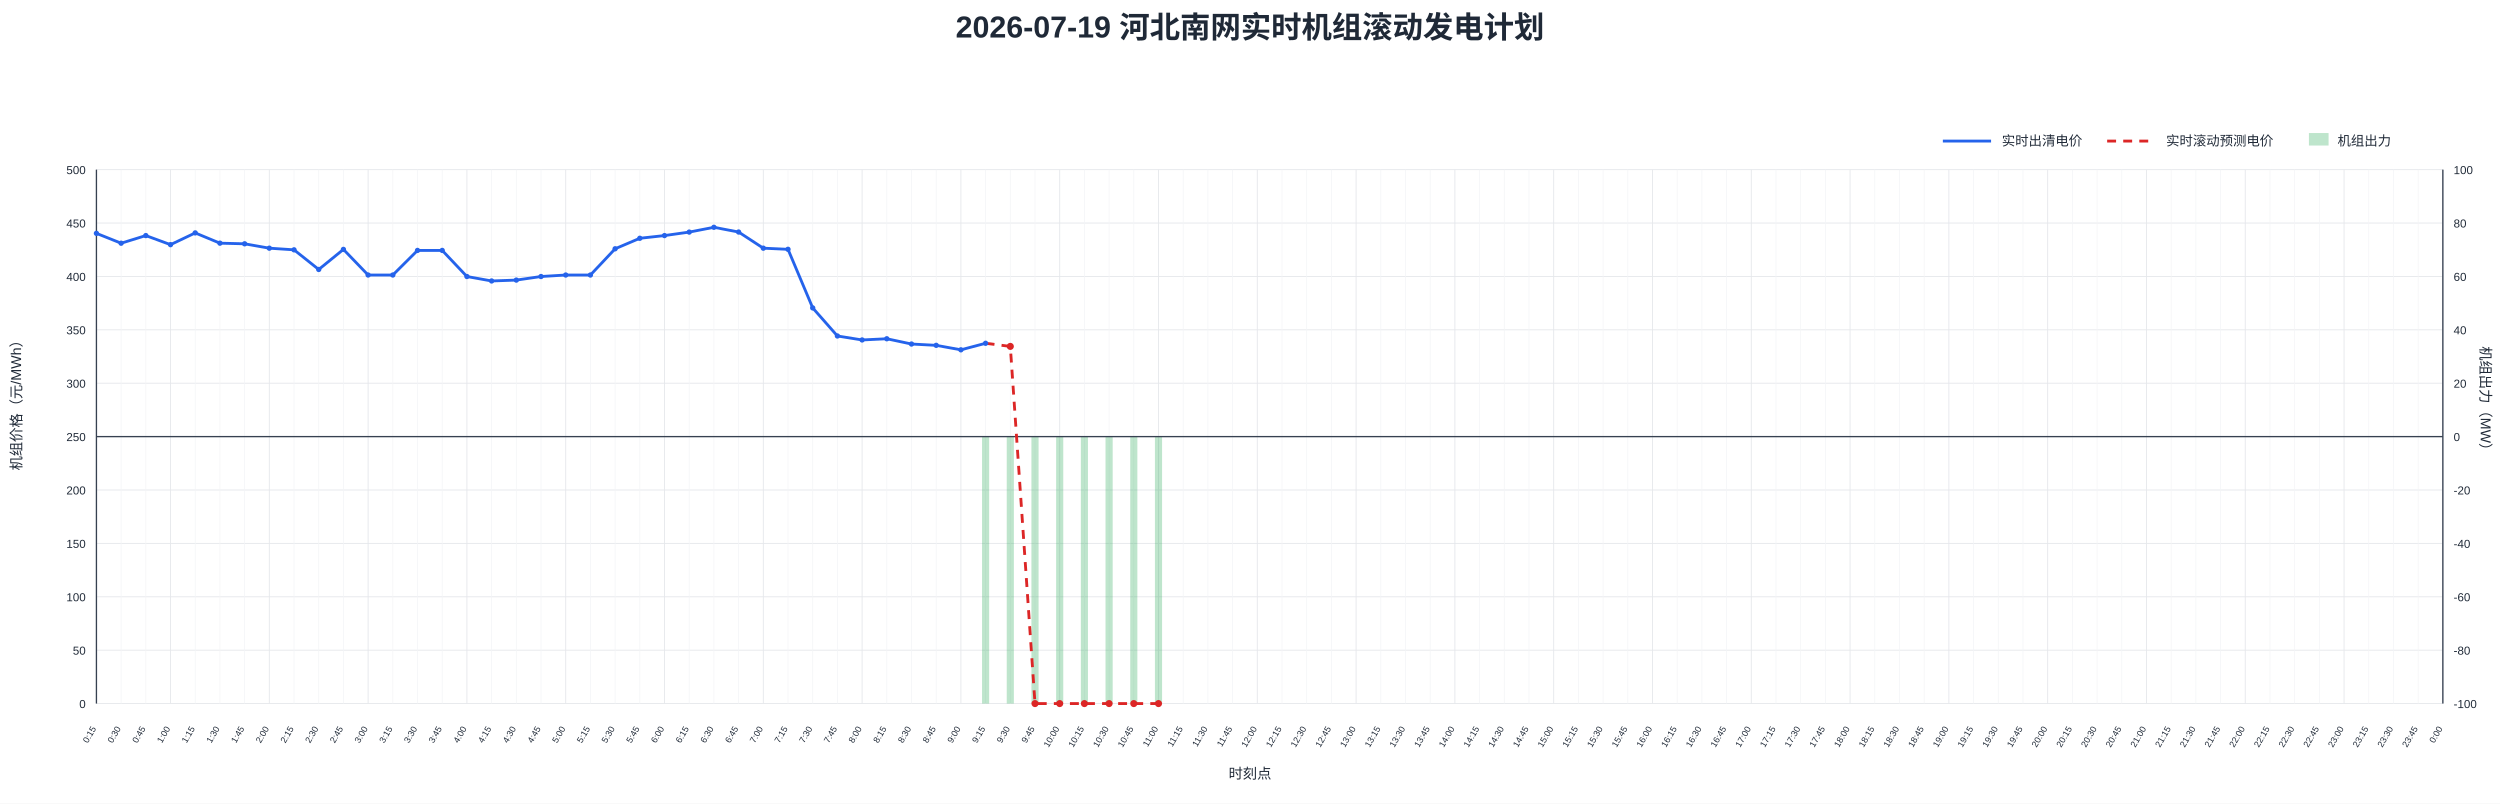
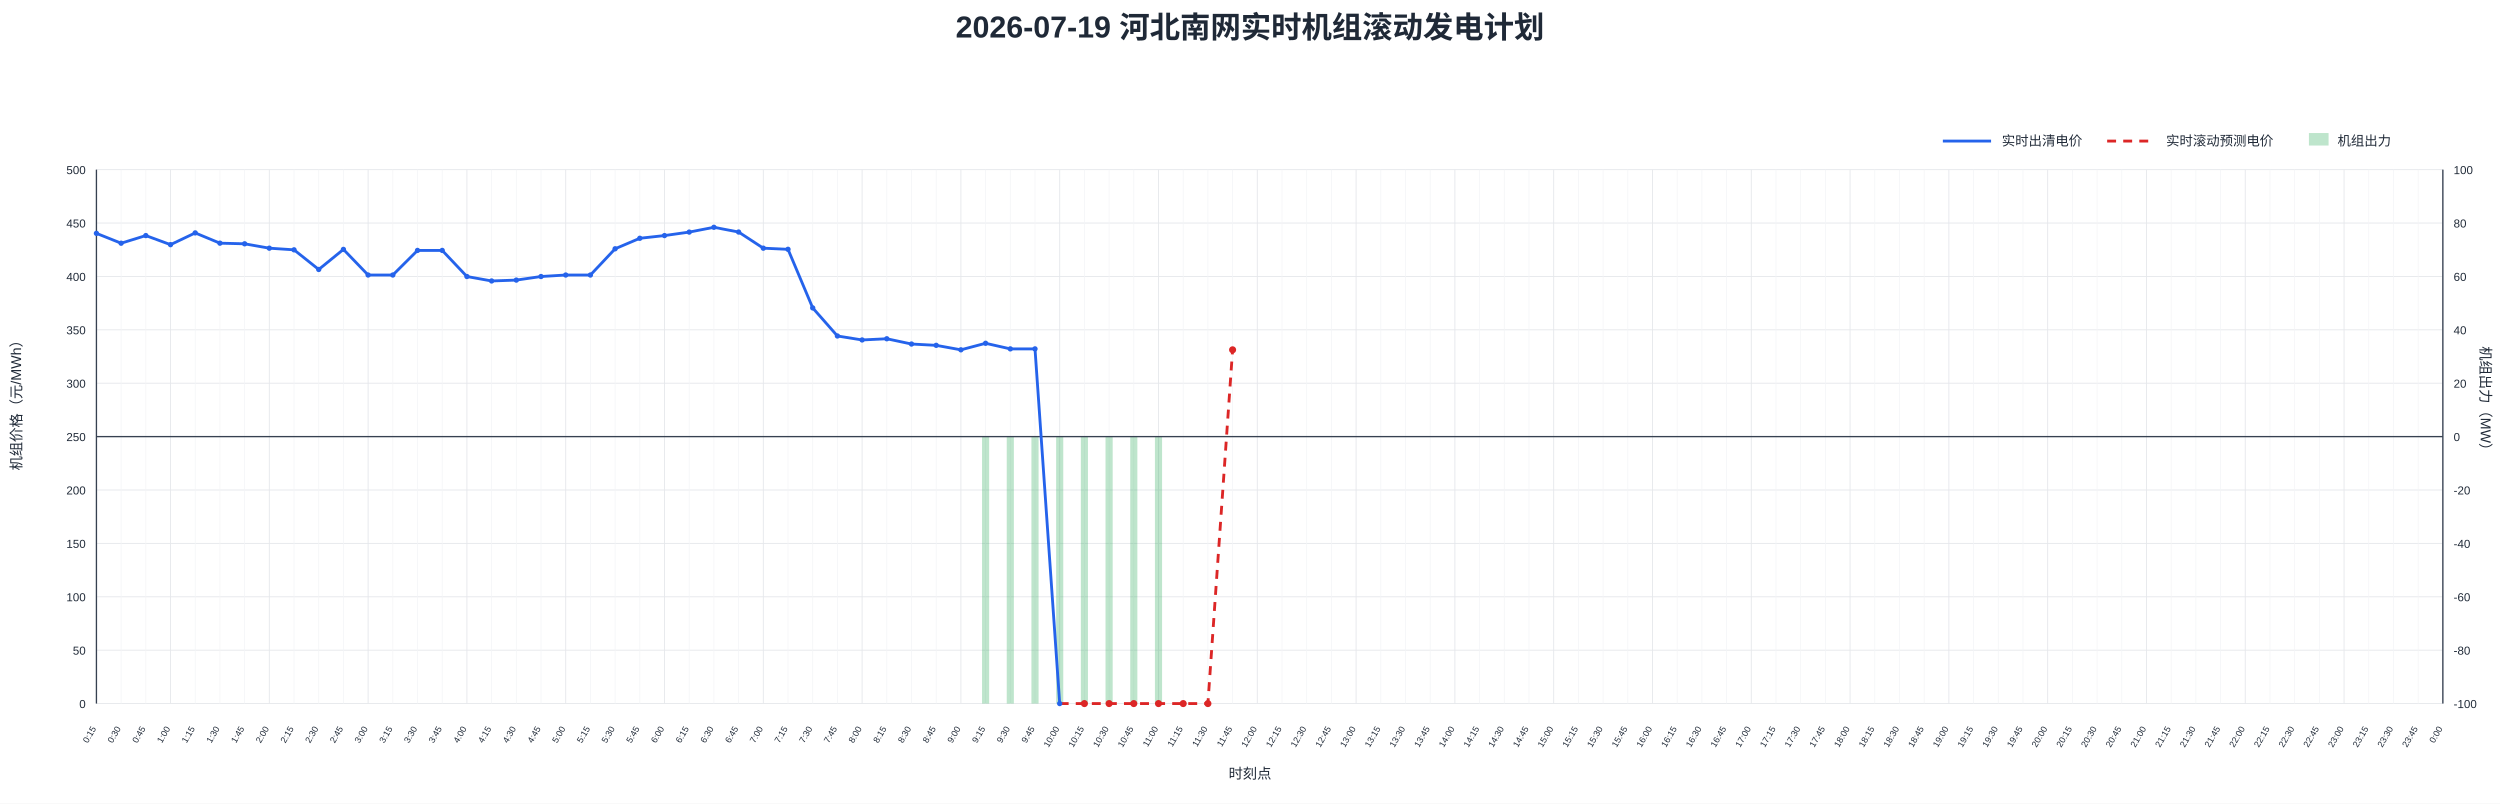
<svg xmlns="http://www.w3.org/2000/svg" width="2800" height="900" viewBox="0 0 2800 900" data-plot-left="108" data-plot-right="2736" data-plot-top="190" data-plot-bottom="788">
  <style>
text{font-family:'Microsoft YaHei','SimHei',Arial,sans-serif;fill:#1f2937}
.axis{stroke:#374151;stroke-width:1.5}
.grid{stroke:#e5e7eb;stroke-width:1}
.minor{stroke:#f3f4f6;stroke-width:0.8}
.actual{fill:none;stroke:#2563eb;stroke-width:3.2}
.forecast{fill:none;stroke:#dc2626;stroke-width:3.2;stroke-dasharray:10 8}
.bar{fill:#16a34a;fill-opacity:0.28}
.hover-zone{fill:#ffffff;fill-opacity:0;cursor:crosshair}
.hover-line{stroke:#111827;stroke-width:1.4;stroke-dasharray:6 5;opacity:0}
.tooltip{opacity:0;pointer-events:none}
.tooltip-bg{fill:#111827;fill-opacity:.72;stroke:#ffffff;stroke-width:1.2}
.tooltip text{fill:#ffffff;font-size:15px}
</style>
  <rect width="100%" height="100%" fill="#ffffff" />
  <text x="1400.0" y="42" text-anchor="middle" font-size="34" font-weight="700">2026-07-19 河北南网实时机组滚动发电计划</text>
  <text x="2748" y="793.00" text-anchor="start" font-size="13" fill="#166534">-100</text>
  <text x="2748" y="733.20" text-anchor="start" font-size="13" fill="#166534">-80</text>
  <text x="2748" y="673.40" text-anchor="start" font-size="13" fill="#166534">-60</text>
  <text x="2748" y="613.60" text-anchor="start" font-size="13" fill="#166534">-40</text>
  <text x="2748" y="553.80" text-anchor="start" font-size="13" fill="#166534">-20</text>
  <text x="2748" y="494.00" text-anchor="start" font-size="13" fill="#166534">0</text>
  <text x="2748" y="434.20" text-anchor="start" font-size="13" fill="#166534">20</text>
  <text x="2748" y="374.40" text-anchor="start" font-size="13" fill="#166534">40</text>
  <text x="2748" y="314.60" text-anchor="start" font-size="13" fill="#166534">60</text>
  <text x="2748" y="254.80" text-anchor="start" font-size="13" fill="#166534">80</text>
  <text x="2748" y="195.00" text-anchor="start" font-size="13" fill="#166534">100</text>
  <line class="grid" x1="108" y1="788.00" x2="2736" y2="788.00" />
  <text x="96" y="793.00" text-anchor="end" font-size="13">0</text>
  <line class="grid" x1="108" y1="728.20" x2="2736" y2="728.20" />
  <text x="96" y="733.20" text-anchor="end" font-size="13">50</text>
  <line class="grid" x1="108" y1="668.40" x2="2736" y2="668.40" />
  <text x="96" y="673.40" text-anchor="end" font-size="13">100</text>
  <line class="grid" x1="108" y1="608.60" x2="2736" y2="608.60" />
  <text x="96" y="613.60" text-anchor="end" font-size="13">150</text>
  <line class="grid" x1="108" y1="548.80" x2="2736" y2="548.80" />
  <text x="96" y="553.80" text-anchor="end" font-size="13">200</text>
  <line class="grid" x1="108" y1="489.00" x2="2736" y2="489.00" />
  <text x="96" y="494.00" text-anchor="end" font-size="13">250</text>
  <line class="grid" x1="108" y1="429.20" x2="2736" y2="429.20" />
  <text x="96" y="434.20" text-anchor="end" font-size="13">300</text>
  <line class="grid" x1="108" y1="369.40" x2="2736" y2="369.40" />
  <text x="96" y="374.40" text-anchor="end" font-size="13">350</text>
  <line class="grid" x1="108" y1="309.60" x2="2736" y2="309.60" />
  <text x="96" y="314.60" text-anchor="end" font-size="13">400</text>
  <line class="grid" x1="108" y1="249.80" x2="2736" y2="249.80" />
  <text x="96" y="254.80" text-anchor="end" font-size="13">450</text>
  <line class="grid" x1="108" y1="190.00" x2="2736" y2="190.00" />
  <text x="96" y="195.00" text-anchor="end" font-size="13">500</text>
  <line class="grid minor" x1="108.00" y1="190" x2="108.00" y2="788" />
  <text x="108.00" y="816" text-anchor="end" font-size="10" transform="rotate(-60 108.00 816)">0:15</text>
  <line class="grid minor" x1="135.66" y1="190" x2="135.66" y2="788" />
  <text x="135.66" y="816" text-anchor="end" font-size="10" transform="rotate(-60 135.66 816)">0:30</text>
  <line class="grid minor" x1="163.33" y1="190" x2="163.33" y2="788" />
  <text x="163.33" y="816" text-anchor="end" font-size="10" transform="rotate(-60 163.33 816)">0:45</text>
  <line class="grid" x1="190.99" y1="190" x2="190.99" y2="788" />
  <text x="190.99" y="816" text-anchor="end" font-size="10" transform="rotate(-60 190.99 816)">1:00</text>
  <line class="grid minor" x1="218.65" y1="190" x2="218.65" y2="788" />
  <text x="218.65" y="816" text-anchor="end" font-size="10" transform="rotate(-60 218.65 816)">1:15</text>
  <line class="grid minor" x1="246.32" y1="190" x2="246.32" y2="788" />
  <text x="246.32" y="816" text-anchor="end" font-size="10" transform="rotate(-60 246.32 816)">1:30</text>
  <line class="grid minor" x1="273.98" y1="190" x2="273.98" y2="788" />
  <text x="273.98" y="816" text-anchor="end" font-size="10" transform="rotate(-60 273.98 816)">1:45</text>
  <line class="grid" x1="301.64" y1="190" x2="301.64" y2="788" />
  <text x="301.64" y="816" text-anchor="end" font-size="10" transform="rotate(-60 301.64 816)">2:00</text>
  <line class="grid minor" x1="329.31" y1="190" x2="329.31" y2="788" />
  <text x="329.31" y="816" text-anchor="end" font-size="10" transform="rotate(-60 329.31 816)">2:15</text>
  <line class="grid minor" x1="356.97" y1="190" x2="356.97" y2="788" />
  <text x="356.97" y="816" text-anchor="end" font-size="10" transform="rotate(-60 356.97 816)">2:30</text>
  <line class="grid minor" x1="384.63" y1="190" x2="384.63" y2="788" />
  <text x="384.63" y="816" text-anchor="end" font-size="10" transform="rotate(-60 384.63 816)">2:45</text>
  <line class="grid" x1="412.29" y1="190" x2="412.29" y2="788" />
  <text x="412.29" y="816" text-anchor="end" font-size="10" transform="rotate(-60 412.29 816)">3:00</text>
  <line class="grid minor" x1="439.96" y1="190" x2="439.96" y2="788" />
  <text x="439.96" y="816" text-anchor="end" font-size="10" transform="rotate(-60 439.96 816)">3:15</text>
  <line class="grid minor" x1="467.62" y1="190" x2="467.62" y2="788" />
  <text x="467.62" y="816" text-anchor="end" font-size="10" transform="rotate(-60 467.62 816)">3:30</text>
  <line class="grid minor" x1="495.28" y1="190" x2="495.28" y2="788" />
  <text x="495.28" y="816" text-anchor="end" font-size="10" transform="rotate(-60 495.28 816)">3:45</text>
  <line class="grid" x1="522.95" y1="190" x2="522.95" y2="788" />
  <text x="522.95" y="816" text-anchor="end" font-size="10" transform="rotate(-60 522.95 816)">4:00</text>
  <line class="grid minor" x1="550.61" y1="190" x2="550.61" y2="788" />
  <text x="550.61" y="816" text-anchor="end" font-size="10" transform="rotate(-60 550.61 816)">4:15</text>
  <line class="grid minor" x1="578.27" y1="190" x2="578.27" y2="788" />
  <text x="578.27" y="816" text-anchor="end" font-size="10" transform="rotate(-60 578.27 816)">4:30</text>
  <line class="grid minor" x1="605.94" y1="190" x2="605.94" y2="788" />
  <text x="605.94" y="816" text-anchor="end" font-size="10" transform="rotate(-60 605.94 816)">4:45</text>
  <line class="grid" x1="633.60" y1="190" x2="633.60" y2="788" />
  <text x="633.60" y="816" text-anchor="end" font-size="10" transform="rotate(-60 633.60 816)">5:00</text>
  <line class="grid minor" x1="661.26" y1="190" x2="661.26" y2="788" />
  <text x="661.26" y="816" text-anchor="end" font-size="10" transform="rotate(-60 661.26 816)">5:15</text>
  <line class="grid minor" x1="688.93" y1="190" x2="688.93" y2="788" />
  <text x="688.93" y="816" text-anchor="end" font-size="10" transform="rotate(-60 688.93 816)">5:30</text>
  <line class="grid minor" x1="716.59" y1="190" x2="716.59" y2="788" />
  <text x="716.59" y="816" text-anchor="end" font-size="10" transform="rotate(-60 716.59 816)">5:45</text>
  <line class="grid" x1="744.25" y1="190" x2="744.25" y2="788" />
  <text x="744.25" y="816" text-anchor="end" font-size="10" transform="rotate(-60 744.25 816)">6:00</text>
  <line class="grid minor" x1="771.92" y1="190" x2="771.92" y2="788" />
  <text x="771.92" y="816" text-anchor="end" font-size="10" transform="rotate(-60 771.92 816)">6:15</text>
  <line class="grid minor" x1="799.58" y1="190" x2="799.58" y2="788" />
  <text x="799.58" y="816" text-anchor="end" font-size="10" transform="rotate(-60 799.58 816)">6:30</text>
  <line class="grid minor" x1="827.24" y1="190" x2="827.24" y2="788" />
  <text x="827.24" y="816" text-anchor="end" font-size="10" transform="rotate(-60 827.24 816)">6:45</text>
  <line class="grid" x1="854.91" y1="190" x2="854.91" y2="788" />
  <text x="854.91" y="816" text-anchor="end" font-size="10" transform="rotate(-60 854.91 816)">7:00</text>
  <line class="grid minor" x1="882.57" y1="190" x2="882.57" y2="788" />
  <text x="882.57" y="816" text-anchor="end" font-size="10" transform="rotate(-60 882.57 816)">7:15</text>
  <line class="grid minor" x1="910.23" y1="190" x2="910.23" y2="788" />
  <text x="910.23" y="816" text-anchor="end" font-size="10" transform="rotate(-60 910.23 816)">7:30</text>
  <line class="grid minor" x1="937.89" y1="190" x2="937.89" y2="788" />
  <text x="937.89" y="816" text-anchor="end" font-size="10" transform="rotate(-60 937.89 816)">7:45</text>
  <line class="grid" x1="965.56" y1="190" x2="965.56" y2="788" />
  <text x="965.56" y="816" text-anchor="end" font-size="10" transform="rotate(-60 965.56 816)">8:00</text>
  <line class="grid minor" x1="993.22" y1="190" x2="993.22" y2="788" />
  <text x="993.22" y="816" text-anchor="end" font-size="10" transform="rotate(-60 993.22 816)">8:15</text>
  <line class="grid minor" x1="1020.88" y1="190" x2="1020.88" y2="788" />
  <text x="1020.88" y="816" text-anchor="end" font-size="10" transform="rotate(-60 1020.88 816)">8:30</text>
  <line class="grid minor" x1="1048.55" y1="190" x2="1048.55" y2="788" />
  <text x="1048.55" y="816" text-anchor="end" font-size="10" transform="rotate(-60 1048.55 816)">8:45</text>
  <line class="grid" x1="1076.21" y1="190" x2="1076.21" y2="788" />
  <text x="1076.21" y="816" text-anchor="end" font-size="10" transform="rotate(-60 1076.21 816)">9:00</text>
  <line class="grid minor" x1="1103.87" y1="190" x2="1103.87" y2="788" />
  <text x="1103.87" y="816" text-anchor="end" font-size="10" transform="rotate(-60 1103.87 816)">9:15</text>
  <line class="grid minor" x1="1131.54" y1="190" x2="1131.54" y2="788" />
  <text x="1131.54" y="816" text-anchor="end" font-size="10" transform="rotate(-60 1131.54 816)">9:30</text>
  <line class="grid minor" x1="1159.20" y1="190" x2="1159.20" y2="788" />
  <text x="1159.20" y="816" text-anchor="end" font-size="10" transform="rotate(-60 1159.20 816)">9:45</text>
  <line class="grid" x1="1186.86" y1="190" x2="1186.86" y2="788" />
  <text x="1186.86" y="816" text-anchor="end" font-size="10" transform="rotate(-60 1186.86 816)">10:00</text>
  <line class="grid minor" x1="1214.53" y1="190" x2="1214.53" y2="788" />
  <text x="1214.53" y="816" text-anchor="end" font-size="10" transform="rotate(-60 1214.53 816)">10:15</text>
  <line class="grid minor" x1="1242.19" y1="190" x2="1242.19" y2="788" />
  <text x="1242.19" y="816" text-anchor="end" font-size="10" transform="rotate(-60 1242.19 816)">10:30</text>
  <line class="grid minor" x1="1269.85" y1="190" x2="1269.85" y2="788" />
  <text x="1269.85" y="816" text-anchor="end" font-size="10" transform="rotate(-60 1269.85 816)">10:45</text>
  <line class="grid" x1="1297.52" y1="190" x2="1297.52" y2="788" />
  <text x="1297.52" y="816" text-anchor="end" font-size="10" transform="rotate(-60 1297.52 816)">11:00</text>
  <line class="grid minor" x1="1325.18" y1="190" x2="1325.18" y2="788" />
  <text x="1325.18" y="816" text-anchor="end" font-size="10" transform="rotate(-60 1325.18 816)">11:15</text>
  <line class="grid minor" x1="1352.84" y1="190" x2="1352.84" y2="788" />
  <text x="1352.84" y="816" text-anchor="end" font-size="10" transform="rotate(-60 1352.84 816)">11:30</text>
  <line class="grid minor" x1="1380.51" y1="190" x2="1380.51" y2="788" />
  <text x="1380.51" y="816" text-anchor="end" font-size="10" transform="rotate(-60 1380.51 816)">11:45</text>
  <line class="grid" x1="1408.17" y1="190" x2="1408.17" y2="788" />
  <text x="1408.17" y="816" text-anchor="end" font-size="10" transform="rotate(-60 1408.17 816)">12:00</text>
  <line class="grid minor" x1="1435.83" y1="190" x2="1435.83" y2="788" />
  <text x="1435.83" y="816" text-anchor="end" font-size="10" transform="rotate(-60 1435.83 816)">12:15</text>
  <line class="grid minor" x1="1463.49" y1="190" x2="1463.49" y2="788" />
  <text x="1463.49" y="816" text-anchor="end" font-size="10" transform="rotate(-60 1463.49 816)">12:30</text>
  <line class="grid minor" x1="1491.16" y1="190" x2="1491.16" y2="788" />
  <text x="1491.16" y="816" text-anchor="end" font-size="10" transform="rotate(-60 1491.16 816)">12:45</text>
  <line class="grid" x1="1518.82" y1="190" x2="1518.82" y2="788" />
  <text x="1518.82" y="816" text-anchor="end" font-size="10" transform="rotate(-60 1518.82 816)">13:00</text>
  <line class="grid minor" x1="1546.48" y1="190" x2="1546.48" y2="788" />
  <text x="1546.48" y="816" text-anchor="end" font-size="10" transform="rotate(-60 1546.48 816)">13:15</text>
  <line class="grid minor" x1="1574.15" y1="190" x2="1574.15" y2="788" />
  <text x="1574.15" y="816" text-anchor="end" font-size="10" transform="rotate(-60 1574.15 816)">13:30</text>
  <line class="grid minor" x1="1601.81" y1="190" x2="1601.81" y2="788" />
  <text x="1601.81" y="816" text-anchor="end" font-size="10" transform="rotate(-60 1601.81 816)">13:45</text>
  <line class="grid" x1="1629.47" y1="190" x2="1629.47" y2="788" />
  <text x="1629.47" y="816" text-anchor="end" font-size="10" transform="rotate(-60 1629.47 816)">14:00</text>
  <line class="grid minor" x1="1657.14" y1="190" x2="1657.14" y2="788" />
  <text x="1657.14" y="816" text-anchor="end" font-size="10" transform="rotate(-60 1657.14 816)">14:15</text>
  <line class="grid minor" x1="1684.80" y1="190" x2="1684.80" y2="788" />
  <text x="1684.80" y="816" text-anchor="end" font-size="10" transform="rotate(-60 1684.80 816)">14:30</text>
  <line class="grid minor" x1="1712.46" y1="190" x2="1712.46" y2="788" />
  <text x="1712.46" y="816" text-anchor="end" font-size="10" transform="rotate(-60 1712.46 816)">14:45</text>
  <line class="grid" x1="1740.13" y1="190" x2="1740.13" y2="788" />
  <text x="1740.13" y="816" text-anchor="end" font-size="10" transform="rotate(-60 1740.13 816)">15:00</text>
  <line class="grid minor" x1="1767.79" y1="190" x2="1767.79" y2="788" />
  <text x="1767.79" y="816" text-anchor="end" font-size="10" transform="rotate(-60 1767.79 816)">15:15</text>
  <line class="grid minor" x1="1795.45" y1="190" x2="1795.45" y2="788" />
  <text x="1795.45" y="816" text-anchor="end" font-size="10" transform="rotate(-60 1795.45 816)">15:30</text>
  <line class="grid minor" x1="1823.12" y1="190" x2="1823.12" y2="788" />
  <text x="1823.12" y="816" text-anchor="end" font-size="10" transform="rotate(-60 1823.12 816)">15:45</text>
  <line class="grid" x1="1850.78" y1="190" x2="1850.78" y2="788" />
  <text x="1850.78" y="816" text-anchor="end" font-size="10" transform="rotate(-60 1850.78 816)">16:00</text>
  <line class="grid minor" x1="1878.44" y1="190" x2="1878.44" y2="788" />
  <text x="1878.44" y="816" text-anchor="end" font-size="10" transform="rotate(-60 1878.44 816)">16:15</text>
  <line class="grid minor" x1="1906.11" y1="190" x2="1906.11" y2="788" />
  <text x="1906.11" y="816" text-anchor="end" font-size="10" transform="rotate(-60 1906.11 816)">16:30</text>
  <line class="grid minor" x1="1933.77" y1="190" x2="1933.77" y2="788" />
  <text x="1933.77" y="816" text-anchor="end" font-size="10" transform="rotate(-60 1933.77 816)">16:45</text>
  <line class="grid" x1="1961.43" y1="190" x2="1961.43" y2="788" />
  <text x="1961.43" y="816" text-anchor="end" font-size="10" transform="rotate(-60 1961.43 816)">17:00</text>
  <line class="grid minor" x1="1989.09" y1="190" x2="1989.09" y2="788" />
  <text x="1989.09" y="816" text-anchor="end" font-size="10" transform="rotate(-60 1989.09 816)">17:15</text>
  <line class="grid minor" x1="2016.76" y1="190" x2="2016.76" y2="788" />
  <text x="2016.76" y="816" text-anchor="end" font-size="10" transform="rotate(-60 2016.76 816)">17:30</text>
  <line class="grid minor" x1="2044.42" y1="190" x2="2044.42" y2="788" />
  <text x="2044.42" y="816" text-anchor="end" font-size="10" transform="rotate(-60 2044.42 816)">17:45</text>
  <line class="grid" x1="2072.08" y1="190" x2="2072.08" y2="788" />
  <text x="2072.08" y="816" text-anchor="end" font-size="10" transform="rotate(-60 2072.08 816)">18:00</text>
  <line class="grid minor" x1="2099.75" y1="190" x2="2099.75" y2="788" />
  <text x="2099.75" y="816" text-anchor="end" font-size="10" transform="rotate(-60 2099.75 816)">18:15</text>
  <line class="grid minor" x1="2127.41" y1="190" x2="2127.41" y2="788" />
  <text x="2127.41" y="816" text-anchor="end" font-size="10" transform="rotate(-60 2127.41 816)">18:30</text>
  <line class="grid minor" x1="2155.07" y1="190" x2="2155.07" y2="788" />
  <text x="2155.07" y="816" text-anchor="end" font-size="10" transform="rotate(-60 2155.07 816)">18:45</text>
  <line class="grid" x1="2182.74" y1="190" x2="2182.74" y2="788" />
  <text x="2182.74" y="816" text-anchor="end" font-size="10" transform="rotate(-60 2182.74 816)">19:00</text>
  <line class="grid minor" x1="2210.40" y1="190" x2="2210.40" y2="788" />
  <text x="2210.40" y="816" text-anchor="end" font-size="10" transform="rotate(-60 2210.40 816)">19:15</text>
  <line class="grid minor" x1="2238.06" y1="190" x2="2238.06" y2="788" />
  <text x="2238.06" y="816" text-anchor="end" font-size="10" transform="rotate(-60 2238.06 816)">19:30</text>
  <line class="grid minor" x1="2265.73" y1="190" x2="2265.73" y2="788" />
  <text x="2265.73" y="816" text-anchor="end" font-size="10" transform="rotate(-60 2265.73 816)">19:45</text>
  <line class="grid" x1="2293.39" y1="190" x2="2293.39" y2="788" />
  <text x="2293.39" y="816" text-anchor="end" font-size="10" transform="rotate(-60 2293.39 816)">20:00</text>
  <line class="grid minor" x1="2321.05" y1="190" x2="2321.05" y2="788" />
  <text x="2321.05" y="816" text-anchor="end" font-size="10" transform="rotate(-60 2321.05 816)">20:15</text>
  <line class="grid minor" x1="2348.72" y1="190" x2="2348.72" y2="788" />
  <text x="2348.72" y="816" text-anchor="end" font-size="10" transform="rotate(-60 2348.72 816)">20:30</text>
  <line class="grid minor" x1="2376.38" y1="190" x2="2376.38" y2="788" />
  <text x="2376.38" y="816" text-anchor="end" font-size="10" transform="rotate(-60 2376.38 816)">20:45</text>
  <line class="grid" x1="2404.04" y1="190" x2="2404.04" y2="788" />
  <text x="2404.04" y="816" text-anchor="end" font-size="10" transform="rotate(-60 2404.04 816)">21:00</text>
  <line class="grid minor" x1="2431.71" y1="190" x2="2431.71" y2="788" />
  <text x="2431.71" y="816" text-anchor="end" font-size="10" transform="rotate(-60 2431.71 816)">21:15</text>
  <line class="grid minor" x1="2459.37" y1="190" x2="2459.37" y2="788" />
  <text x="2459.37" y="816" text-anchor="end" font-size="10" transform="rotate(-60 2459.37 816)">21:30</text>
  <line class="grid minor" x1="2487.03" y1="190" x2="2487.03" y2="788" />
  <text x="2487.03" y="816" text-anchor="end" font-size="10" transform="rotate(-60 2487.03 816)">21:45</text>
  <line class="grid" x1="2514.69" y1="190" x2="2514.69" y2="788" />
  <text x="2514.69" y="816" text-anchor="end" font-size="10" transform="rotate(-60 2514.69 816)">22:00</text>
  <line class="grid minor" x1="2542.36" y1="190" x2="2542.36" y2="788" />
  <text x="2542.36" y="816" text-anchor="end" font-size="10" transform="rotate(-60 2542.36 816)">22:15</text>
  <line class="grid minor" x1="2570.02" y1="190" x2="2570.02" y2="788" />
  <text x="2570.02" y="816" text-anchor="end" font-size="10" transform="rotate(-60 2570.02 816)">22:30</text>
  <line class="grid minor" x1="2597.68" y1="190" x2="2597.68" y2="788" />
  <text x="2597.68" y="816" text-anchor="end" font-size="10" transform="rotate(-60 2597.68 816)">22:45</text>
  <line class="grid" x1="2625.35" y1="190" x2="2625.35" y2="788" />
  <text x="2625.35" y="816" text-anchor="end" font-size="10" transform="rotate(-60 2625.35 816)">23:00</text>
  <line class="grid minor" x1="2653.01" y1="190" x2="2653.01" y2="788" />
  <text x="2653.01" y="816" text-anchor="end" font-size="10" transform="rotate(-60 2653.01 816)">23:15</text>
  <line class="grid minor" x1="2680.67" y1="190" x2="2680.67" y2="788" />
  <text x="2680.67" y="816" text-anchor="end" font-size="10" transform="rotate(-60 2680.67 816)">23:30</text>
  <line class="grid minor" x1="2708.34" y1="190" x2="2708.34" y2="788" />
  <text x="2708.34" y="816" text-anchor="end" font-size="10" transform="rotate(-60 2708.34 816)">23:45</text>
  <line class="grid" x1="2736.00" y1="190" x2="2736.00" y2="788" />
  <text x="2736.00" y="816" text-anchor="end" font-size="10" transform="rotate(-60 2736.00 816)">0:00</text>
  <rect class="bar" x="104.00" y="489.00" width="8" height="0.00" />
  <rect class="bar" x="131.66" y="489.00" width="8" height="0.00" />
  <rect class="bar" x="159.33" y="489.00" width="8" height="0.00" />
  <rect class="bar" x="186.99" y="489.00" width="8" height="0.00" />
  <rect class="bar" x="214.65" y="489.00" width="8" height="0.00" />
  <rect class="bar" x="242.32" y="489.00" width="8" height="0.00" />
  <rect class="bar" x="269.98" y="489.00" width="8" height="0.00" />
  <rect class="bar" x="297.64" y="489.00" width="8" height="0.00" />
  <rect class="bar" x="325.31" y="489.00" width="8" height="0.00" />
  <rect class="bar" x="352.97" y="489.00" width="8" height="0.00" />
  <rect class="bar" x="380.63" y="489.00" width="8" height="0.00" />
  <rect class="bar" x="408.29" y="489.00" width="8" height="0.00" />
  <rect class="bar" x="435.96" y="489.00" width="8" height="0.00" />
  <rect class="bar" x="463.62" y="489.00" width="8" height="0.00" />
  <rect class="bar" x="491.28" y="489.00" width="8" height="0.00" />
  <rect class="bar" x="518.95" y="489.00" width="8" height="0.00" />
  <rect class="bar" x="546.61" y="489.00" width="8" height="0.00" />
  <rect class="bar" x="574.27" y="489.00" width="8" height="0.00" />
  <rect class="bar" x="601.94" y="489.00" width="8" height="0.00" />
  <rect class="bar" x="629.60" y="489.00" width="8" height="0.00" />
  <rect class="bar" x="657.26" y="489.00" width="8" height="0.00" />
  <rect class="bar" x="684.93" y="489.00" width="8" height="0.00" />
  <rect class="bar" x="712.59" y="489.00" width="8" height="0.00" />
  <rect class="bar" x="740.25" y="489.00" width="8" height="0.00" />
  <rect class="bar" x="767.92" y="489.00" width="8" height="0.00" />
  <rect class="bar" x="795.58" y="489.00" width="8" height="0.00" />
  <rect class="bar" x="823.24" y="489.00" width="8" height="0.00" />
  <rect class="bar" x="850.91" y="489.00" width="8" height="0.00" />
  <rect class="bar" x="878.57" y="489.00" width="8" height="0.00" />
  <rect class="bar" x="906.23" y="489.00" width="8" height="0.00" />
  <rect class="bar" x="933.89" y="489.00" width="8" height="0.00" />
  <rect class="bar" x="961.56" y="489.00" width="8" height="0.00" />
  <rect class="bar" x="989.22" y="489.00" width="8" height="0.00" />
  <rect class="bar" x="1016.88" y="489.00" width="8" height="0.00" />
  <rect class="bar" x="1044.55" y="489.00" width="8" height="0.00" />
  <rect class="bar" x="1072.21" y="489.00" width="8" height="0.00" />
  <rect class="bar" x="1099.87" y="489.00" width="8" height="299.00" />
  <rect class="bar" x="1127.54" y="489.00" width="8" height="299.00" />
  <rect class="bar" x="1155.20" y="489.00" width="8" height="299.00" />
  <rect class="bar" x="1182.86" y="489.00" width="8" height="299.00" />
  <rect class="bar" x="1210.53" y="489.00" width="8" height="299.00" />
  <rect class="bar" x="1238.19" y="489.00" width="8" height="299.00" />
  <rect class="bar" x="1265.85" y="489.00" width="8" height="299.00" />
  <rect class="bar" x="1293.52" y="489.00" width="8" height="299.00" />
+   <rect class="bar" x="1321.18" y="489.00" width="8" height="0.00" />
+   <rect class="bar" x="1348.84" y="489.00" width="8" height="0.00" />
+   <rect class="bar" x="1376.51" y="489.00" width="8" height="0.00" />
  <line class="axis" x1="108" y1="489.00" x2="2736" y2="489.00" />
  <line class="axis" x1="108" y1="190" x2="108" y2="788" />
  <line class="axis" x1="2736" y1="190" x2="2736" y2="788" />
  <text x="1400.0" y="872" text-anchor="middle" font-size="16">时刻点</text>
  <text x="24" y="450.0" text-anchor="middle" font-size="16" transform="rotate(-90 24 450.0)">机组价格（元/MWh）</text>
  <text x="2778" y="450.0" text-anchor="middle" font-size="16" fill="#166534" transform="rotate(90 2778 450.0)">机组出力（MW）</text>
-   <polyline class="actual" points="108.00,261.34 135.66,272.40 163.33,263.84 190.99,274.02 218.65,260.85 246.32,272.36 273.98,273.06 301.64,277.97 329.31,279.80 356.97,301.81 384.63,279.32 412.29,308.02 439.96,308.02 467.62,280.47 495.28,280.47 522.95,309.70 550.61,314.68 578.27,313.70 605.94,309.70 633.60,308.02 661.26,308.02 688.93,278.64 716.59,266.87 744.25,263.84 771.92,259.94 799.58,254.57 827.24,259.87 854.91,277.97 882.57,279.23 910.23,344.87 937.89,376.30 965.56,380.75 993.22,379.41 1020.88,385.31 1048.55,386.78 1076.21,391.80 1103.87,384.48" />
-   <polyline class="forecast" points="1103.87,384.48 1131.54,387.96 1159.20,788.00 1186.86,788.00 1214.53,788.00 1242.19,788.00 1269.85,788.00 1297.52,788.00" />
+   <polyline class="actual" points="108.00,261.34 135.66,272.40 163.33,263.84 190.99,274.02 218.65,260.85 246.32,272.36 273.98,273.06 301.64,277.97 329.31,279.80 356.97,301.81 384.63,279.32 412.29,308.02 439.96,308.02 467.62,280.47 495.28,280.47 522.95,309.70 550.61,314.68 578.27,313.70 605.94,309.70 633.60,308.02 661.26,308.02 688.93,278.64 716.59,266.87 744.25,263.84 771.92,259.94 799.58,254.57 827.24,259.87 854.91,277.97 882.57,279.23 910.23,344.87 937.89,376.30 965.56,380.75 993.22,379.41 1020.88,385.31 1048.55,386.78 1076.21,391.80 1103.87,384.48 1131.54,390.74 1159.20,390.74 1186.86,788.00" />
+   <polyline class="forecast" points="1186.86,788.00 1214.53,788.00 1242.19,788.00 1269.85,788.00 1297.52,788.00 1325.18,788.00 1352.84,788.00 1380.51,391.80" />
  <circle cx="108.00" cy="261.34" r="3" fill="#2563eb" />
  <circle cx="135.66" cy="272.40" r="3" fill="#2563eb" />
  <circle cx="163.33" cy="263.84" r="3" fill="#2563eb" />
  <circle cx="190.99" cy="274.02" r="3" fill="#2563eb" />
  <circle cx="218.65" cy="260.85" r="3" fill="#2563eb" />
  <circle cx="246.32" cy="272.36" r="3" fill="#2563eb" />
  <circle cx="273.98" cy="273.06" r="3" fill="#2563eb" />
  <circle cx="301.64" cy="277.97" r="3" fill="#2563eb" />
  <circle cx="329.31" cy="279.80" r="3" fill="#2563eb" />
  <circle cx="356.97" cy="301.81" r="3" fill="#2563eb" />
  <circle cx="384.63" cy="279.32" r="3" fill="#2563eb" />
  <circle cx="412.29" cy="308.02" r="3" fill="#2563eb" />
  <circle cx="439.96" cy="308.02" r="3" fill="#2563eb" />
  <circle cx="467.62" cy="280.47" r="3" fill="#2563eb" />
  <circle cx="495.28" cy="280.47" r="3" fill="#2563eb" />
  <circle cx="522.95" cy="309.70" r="3" fill="#2563eb" />
  <circle cx="550.61" cy="314.68" r="3" fill="#2563eb" />
  <circle cx="578.27" cy="313.70" r="3" fill="#2563eb" />
  <circle cx="605.94" cy="309.70" r="3" fill="#2563eb" />
  <circle cx="633.60" cy="308.02" r="3" fill="#2563eb" />
  <circle cx="661.26" cy="308.02" r="3" fill="#2563eb" />
  <circle cx="688.93" cy="278.64" r="3" fill="#2563eb" />
  <circle cx="716.59" cy="266.87" r="3" fill="#2563eb" />
  <circle cx="744.25" cy="263.84" r="3" fill="#2563eb" />
  <circle cx="771.92" cy="259.94" r="3" fill="#2563eb" />
  <circle cx="799.58" cy="254.57" r="3" fill="#2563eb" />
  <circle cx="827.24" cy="259.87" r="3" fill="#2563eb" />
  <circle cx="854.91" cy="277.97" r="3" fill="#2563eb" />
  <circle cx="882.57" cy="279.23" r="3" fill="#2563eb" />
  <circle cx="910.23" cy="344.87" r="3" fill="#2563eb" />
  <circle cx="937.89" cy="376.30" r="3" fill="#2563eb" />
  <circle cx="965.56" cy="380.75" r="3" fill="#2563eb" />
  <circle cx="993.22" cy="379.41" r="3" fill="#2563eb" />
  <circle cx="1020.88" cy="385.31" r="3" fill="#2563eb" />
  <circle cx="1048.55" cy="386.78" r="3" fill="#2563eb" />
  <circle cx="1076.21" cy="391.80" r="3" fill="#2563eb" />
  <circle cx="1103.87" cy="384.48" r="3" fill="#2563eb" />
-   <circle cx="1131.54" cy="387.96" r="4" fill="#dc2626" />
-   <circle cx="1159.20" cy="788.00" r="4" fill="#dc2626" />
-   <circle cx="1186.86" cy="788.00" r="4" fill="#dc2626" />
+   <circle cx="1131.54" cy="390.74" r="3" fill="#2563eb" />
+   <circle cx="1159.20" cy="390.74" r="3" fill="#2563eb" />
+   <circle cx="1186.86" cy="788.00" r="3" fill="#2563eb" />
  <circle cx="1214.53" cy="788.00" r="4" fill="#dc2626" />
  <circle cx="1242.19" cy="788.00" r="4" fill="#dc2626" />
  <circle cx="1269.85" cy="788.00" r="4" fill="#dc2626" />
  <circle cx="1297.52" cy="788.00" r="4" fill="#dc2626" />
+   <circle cx="1325.18" cy="788.00" r="4" fill="#dc2626" />
+   <circle cx="1352.84" cy="788.00" r="4" fill="#dc2626" />
+   <circle cx="1380.51" cy="391.80" r="4" fill="#dc2626" />
  <line x1="2176" y1="158" x2="2230" y2="158" class="actual" />
  <text x="2242" y="163" font-size="15">实时出清电价</text>
  <line x1="2360" y1="158" x2="2414" y2="158" class="forecast" />
  <text x="2426" y="163" font-size="15">实时滚动预测电价</text>
  <rect class="bar" x="2586" y="149" width="22" height="14" />
  <text x="2618" y="163" font-size="15">机组出力</text>
  <line id="hover-line" class="hover-line" x1="108" y1="190" x2="108" y2="788" />
  <g id="tooltip" class="tooltip">
    <rect class="tooltip-bg" x="0" y="0" width="220" height="122" rx="8" />
    <text id="tip-time" x="14" y="30" />
    <text id="tip-output" x="14" y="57" />
    <text id="tip-price" x="14" y="84" />
    <text id="tip-forecast" x="14" y="111" />
  </g>
  <rect class="hover-zone" x="108.00" y="190" width="13.83" height="598" data-x="108.00" data-time="0:15" data-output="0 MW" data-actual-price="440.35 元/MWh" data-forecast-price="--" data-curve-y="261.34" />
  <rect class="hover-zone" x="121.83" y="190" width="27.66" height="598" data-x="135.66" data-time="0:30" data-output="0 MW" data-actual-price="431.10 元/MWh" data-forecast-price="--" data-curve-y="272.40" />
  <rect class="hover-zone" x="149.49" y="190" width="27.66" height="598" data-x="163.33" data-time="0:45" data-output="0 MW" data-actual-price="438.26 元/MWh" data-forecast-price="--" data-curve-y="263.84" />
  <rect class="hover-zone" x="177.16" y="190" width="27.66" height="598" data-x="190.99" data-time="1:00" data-output="0 MW" data-actual-price="429.75 元/MWh" data-forecast-price="--" data-curve-y="274.02" />
  <rect class="hover-zone" x="204.82" y="190" width="27.66" height="598" data-x="218.65" data-time="1:15" data-output="0 MW" data-actual-price="440.76 元/MWh" data-forecast-price="--" data-curve-y="260.85" />
  <rect class="hover-zone" x="232.48" y="190" width="27.66" height="598" data-x="246.32" data-time="1:30" data-output="0 MW" data-actual-price="431.14 元/MWh" data-forecast-price="--" data-curve-y="272.36" />
  <rect class="hover-zone" x="260.15" y="190" width="27.66" height="598" data-x="273.98" data-time="1:45" data-output="0 MW" data-actual-price="430.55 元/MWh" data-forecast-price="--" data-curve-y="273.06" />
  <rect class="hover-zone" x="287.81" y="190" width="27.66" height="598" data-x="301.64" data-time="2:00" data-output="0 MW" data-actual-price="426.45 元/MWh" data-forecast-price="--" data-curve-y="277.97" />
  <rect class="hover-zone" x="315.47" y="190" width="27.66" height="598" data-x="329.31" data-time="2:15" data-output="0 MW" data-actual-price="424.92 元/MWh" data-forecast-price="--" data-curve-y="279.80" />
  <rect class="hover-zone" x="343.14" y="190" width="27.66" height="598" data-x="356.97" data-time="2:30" data-output="0 MW" data-actual-price="406.51 元/MWh" data-forecast-price="--" data-curve-y="301.81" />
  <rect class="hover-zone" x="370.80" y="190" width="27.66" height="598" data-x="384.63" data-time="2:45" data-output="0 MW" data-actual-price="425.32 元/MWh" data-forecast-price="--" data-curve-y="279.32" />
  <rect class="hover-zone" x="398.46" y="190" width="27.66" height="598" data-x="412.29" data-time="3:00" data-output="0 MW" data-actual-price="401.32 元/MWh" data-forecast-price="--" data-curve-y="308.02" />
  <rect class="hover-zone" x="426.13" y="190" width="27.66" height="598" data-x="439.96" data-time="3:15" data-output="0 MW" data-actual-price="401.32 元/MWh" data-forecast-price="--" data-curve-y="308.02" />
  <rect class="hover-zone" x="453.79" y="190" width="27.66" height="598" data-x="467.62" data-time="3:30" data-output="0 MW" data-actual-price="424.36 元/MWh" data-forecast-price="--" data-curve-y="280.47" />
  <rect class="hover-zone" x="481.45" y="190" width="27.66" height="598" data-x="495.28" data-time="3:45" data-output="0 MW" data-actual-price="424.36 元/MWh" data-forecast-price="--" data-curve-y="280.47" />
  <rect class="hover-zone" x="509.12" y="190" width="27.66" height="598" data-x="522.95" data-time="4:00" data-output="0 MW" data-actual-price="399.92 元/MWh" data-forecast-price="--" data-curve-y="309.70" />
  <rect class="hover-zone" x="536.78" y="190" width="27.66" height="598" data-x="550.61" data-time="4:15" data-output="0 MW" data-actual-price="395.75 元/MWh" data-forecast-price="--" data-curve-y="314.68" />
  <rect class="hover-zone" x="564.44" y="190" width="27.66" height="598" data-x="578.27" data-time="4:30" data-output="0 MW" data-actual-price="396.57 元/MWh" data-forecast-price="--" data-curve-y="313.70" />
  <rect class="hover-zone" x="592.11" y="190" width="27.66" height="598" data-x="605.94" data-time="4:45" data-output="0 MW" data-actual-price="399.92 元/MWh" data-forecast-price="--" data-curve-y="309.70" />
  <rect class="hover-zone" x="619.77" y="190" width="27.66" height="598" data-x="633.60" data-time="5:00" data-output="0 MW" data-actual-price="401.32 元/MWh" data-forecast-price="--" data-curve-y="308.02" />
  <rect class="hover-zone" x="647.43" y="190" width="27.66" height="598" data-x="661.26" data-time="5:15" data-output="0 MW" data-actual-price="401.32 元/MWh" data-forecast-price="--" data-curve-y="308.02" />
  <rect class="hover-zone" x="675.09" y="190" width="27.66" height="598" data-x="688.93" data-time="5:30" data-output="0 MW" data-actual-price="425.89 元/MWh" data-forecast-price="--" data-curve-y="278.64" />
  <rect class="hover-zone" x="702.76" y="190" width="27.66" height="598" data-x="716.59" data-time="5:45" data-output="0 MW" data-actual-price="435.73 元/MWh" data-forecast-price="--" data-curve-y="266.87" />
  <rect class="hover-zone" x="730.42" y="190" width="27.66" height="598" data-x="744.25" data-time="6:00" data-output="0 MW" data-actual-price="438.26 元/MWh" data-forecast-price="--" data-curve-y="263.84" />
  <rect class="hover-zone" x="758.08" y="190" width="27.66" height="598" data-x="771.92" data-time="6:15" data-output="0 MW" data-actual-price="441.52 元/MWh" data-forecast-price="--" data-curve-y="259.94" />
  <rect class="hover-zone" x="785.75" y="190" width="27.66" height="598" data-x="799.58" data-time="6:30" data-output="0 MW" data-actual-price="446.01 元/MWh" data-forecast-price="--" data-curve-y="254.57" />
  <rect class="hover-zone" x="813.41" y="190" width="27.66" height="598" data-x="827.24" data-time="6:45" data-output="0 MW" data-actual-price="441.58 元/MWh" data-forecast-price="--" data-curve-y="259.87" />
  <rect class="hover-zone" x="841.07" y="190" width="27.66" height="598" data-x="854.91" data-time="7:00" data-output="0 MW" data-actual-price="426.45 元/MWh" data-forecast-price="--" data-curve-y="277.97" />
  <rect class="hover-zone" x="868.74" y="190" width="27.66" height="598" data-x="882.57" data-time="7:15" data-output="0 MW" data-actual-price="425.39 元/MWh" data-forecast-price="--" data-curve-y="279.23" />
  <rect class="hover-zone" x="896.40" y="190" width="27.66" height="598" data-x="910.23" data-time="7:30" data-output="0 MW" data-actual-price="370.51 元/MWh" data-forecast-price="--" data-curve-y="344.87" />
  <rect class="hover-zone" x="924.06" y="190" width="27.66" height="598" data-x="937.89" data-time="7:45" data-output="0 MW" data-actual-price="344.23 元/MWh" data-forecast-price="--" data-curve-y="376.30" />
  <rect class="hover-zone" x="951.73" y="190" width="27.66" height="598" data-x="965.56" data-time="8:00" data-output="0 MW" data-actual-price="340.51 元/MWh" data-forecast-price="--" data-curve-y="380.75" />
  <rect class="hover-zone" x="979.39" y="190" width="27.66" height="598" data-x="993.22" data-time="8:15" data-output="0 MW" data-actual-price="341.63 元/MWh" data-forecast-price="--" data-curve-y="379.41" />
  <rect class="hover-zone" x="1007.05" y="190" width="27.66" height="598" data-x="1020.88" data-time="8:30" data-output="0 MW" data-actual-price="336.70 元/MWh" data-forecast-price="--" data-curve-y="385.31" />
  <rect class="hover-zone" x="1034.72" y="190" width="27.66" height="598" data-x="1048.55" data-time="8:45" data-output="0 MW" data-actual-price="335.47 元/MWh" data-forecast-price="--" data-curve-y="386.78" />
  <rect class="hover-zone" x="1062.38" y="190" width="27.66" height="598" data-x="1076.21" data-time="9:00" data-output="0 MW" data-actual-price="331.27 元/MWh" data-forecast-price="--" data-curve-y="391.80" />
  <rect class="hover-zone" x="1090.04" y="190" width="27.66" height="598" data-x="1103.87" data-time="9:15" data-output="-100 MW" data-actual-price="337.39 元/MWh" data-forecast-price="--" data-curve-y="384.48" />
-   <rect class="hover-zone" x="1117.71" y="190" width="27.66" height="598" data-x="1131.54" data-time="9:30" data-output="-100 MW" data-actual-price="--" data-forecast-price="334.48 元/MWh" data-curve-y="387.96" />
-   <rect class="hover-zone" x="1145.37" y="190" width="27.66" height="598" data-x="1159.20" data-time="9:45" data-output="-100 MW" data-actual-price="--" data-forecast-price="0.00 元/MWh" data-curve-y="788.00" />
-   <rect class="hover-zone" x="1173.03" y="190" width="27.66" height="598" data-x="1186.86" data-time="10:00" data-output="-100 MW" data-actual-price="--" data-forecast-price="0.00 元/MWh" data-curve-y="788.00" />
+   <rect class="hover-zone" x="1117.71" y="190" width="27.66" height="598" data-x="1131.54" data-time="9:30" data-output="-100 MW" data-actual-price="332.16 元/MWh" data-forecast-price="--" data-curve-y="390.74" />
+   <rect class="hover-zone" x="1145.37" y="190" width="27.66" height="598" data-x="1159.20" data-time="9:45" data-output="-100 MW" data-actual-price="332.16 元/MWh" data-forecast-price="--" data-curve-y="390.74" />
+   <rect class="hover-zone" x="1173.03" y="190" width="27.66" height="598" data-x="1186.86" data-time="10:00" data-output="-100 MW" data-actual-price="0.00 元/MWh" data-forecast-price="--" data-curve-y="788.00" />
  <rect class="hover-zone" x="1200.69" y="190" width="27.66" height="598" data-x="1214.53" data-time="10:15" data-output="-100 MW" data-actual-price="--" data-forecast-price="0.00 元/MWh" data-curve-y="788.00" />
  <rect class="hover-zone" x="1228.36" y="190" width="27.66" height="598" data-x="1242.19" data-time="10:30" data-output="-100 MW" data-actual-price="--" data-forecast-price="0.00 元/MWh" data-curve-y="788.00" />
  <rect class="hover-zone" x="1256.02" y="190" width="27.66" height="598" data-x="1269.85" data-time="10:45" data-output="-100 MW" data-actual-price="--" data-forecast-price="0.00 元/MWh" data-curve-y="788.00" />
  <rect class="hover-zone" x="1283.68" y="190" width="27.66" height="598" data-x="1297.52" data-time="11:00" data-output="-100 MW" data-actual-price="--" data-forecast-price="0.00 元/MWh" data-curve-y="788.00" />
-   <rect class="hover-zone" x="1311.35" y="190" width="27.66" height="598" data-x="1325.18" data-time="11:15" data-output="--" data-actual-price="--" data-forecast-price="--" data-curve-y="" />
-   <rect class="hover-zone" x="1339.01" y="190" width="27.66" height="598" data-x="1352.84" data-time="11:30" data-output="--" data-actual-price="--" data-forecast-price="--" data-curve-y="" />
-   <rect class="hover-zone" x="1366.67" y="190" width="27.66" height="598" data-x="1380.51" data-time="11:45" data-output="--" data-actual-price="--" data-forecast-price="--" data-curve-y="" />
+   <rect class="hover-zone" x="1311.35" y="190" width="27.66" height="598" data-x="1325.18" data-time="11:15" data-output="0 MW" data-actual-price="--" data-forecast-price="0.00 元/MWh" data-curve-y="788.00" />
+   <rect class="hover-zone" x="1339.01" y="190" width="27.66" height="598" data-x="1352.84" data-time="11:30" data-output="0 MW" data-actual-price="--" data-forecast-price="0.00 元/MWh" data-curve-y="788.00" />
+   <rect class="hover-zone" x="1366.67" y="190" width="27.66" height="598" data-x="1380.51" data-time="11:45" data-output="0 MW" data-actual-price="--" data-forecast-price="331.27 元/MWh" data-curve-y="391.80" />
  <rect class="hover-zone" x="1394.34" y="190" width="27.66" height="598" data-x="1408.17" data-time="12:00" data-output="--" data-actual-price="--" data-forecast-price="--" data-curve-y="" />
  <rect class="hover-zone" x="1422.00" y="190" width="27.66" height="598" data-x="1435.83" data-time="12:15" data-output="--" data-actual-price="--" data-forecast-price="--" data-curve-y="" />
  <rect class="hover-zone" x="1449.66" y="190" width="27.66" height="598" data-x="1463.49" data-time="12:30" data-output="--" data-actual-price="--" data-forecast-price="--" data-curve-y="" />
  <rect class="hover-zone" x="1477.33" y="190" width="27.66" height="598" data-x="1491.16" data-time="12:45" data-output="--" data-actual-price="--" data-forecast-price="--" data-curve-y="" />
  <rect class="hover-zone" x="1504.99" y="190" width="27.66" height="598" data-x="1518.82" data-time="13:00" data-output="--" data-actual-price="--" data-forecast-price="--" data-curve-y="" />
  <rect class="hover-zone" x="1532.65" y="190" width="27.66" height="598" data-x="1546.48" data-time="13:15" data-output="--" data-actual-price="--" data-forecast-price="--" data-curve-y="" />
  <rect class="hover-zone" x="1560.32" y="190" width="27.66" height="598" data-x="1574.15" data-time="13:30" data-output="--" data-actual-price="--" data-forecast-price="--" data-curve-y="" />
  <rect class="hover-zone" x="1587.98" y="190" width="27.66" height="598" data-x="1601.81" data-time="13:45" data-output="--" data-actual-price="--" data-forecast-price="--" data-curve-y="" />
  <rect class="hover-zone" x="1615.64" y="190" width="27.66" height="598" data-x="1629.47" data-time="14:00" data-output="--" data-actual-price="--" data-forecast-price="--" data-curve-y="" />
  <rect class="hover-zone" x="1643.31" y="190" width="27.66" height="598" data-x="1657.14" data-time="14:15" data-output="--" data-actual-price="--" data-forecast-price="--" data-curve-y="" />
  <rect class="hover-zone" x="1670.97" y="190" width="27.66" height="598" data-x="1684.80" data-time="14:30" data-output="--" data-actual-price="--" data-forecast-price="--" data-curve-y="" />
  <rect class="hover-zone" x="1698.63" y="190" width="27.66" height="598" data-x="1712.46" data-time="14:45" data-output="--" data-actual-price="--" data-forecast-price="--" data-curve-y="" />
  <rect class="hover-zone" x="1726.29" y="190" width="27.66" height="598" data-x="1740.13" data-time="15:00" data-output="--" data-actual-price="--" data-forecast-price="--" data-curve-y="" />
  <rect class="hover-zone" x="1753.96" y="190" width="27.66" height="598" data-x="1767.79" data-time="15:15" data-output="--" data-actual-price="--" data-forecast-price="--" data-curve-y="" />
  <rect class="hover-zone" x="1781.62" y="190" width="27.66" height="598" data-x="1795.45" data-time="15:30" data-output="--" data-actual-price="--" data-forecast-price="--" data-curve-y="" />
  <rect class="hover-zone" x="1809.28" y="190" width="27.66" height="598" data-x="1823.12" data-time="15:45" data-output="--" data-actual-price="--" data-forecast-price="--" data-curve-y="" />
  <rect class="hover-zone" x="1836.95" y="190" width="27.66" height="598" data-x="1850.78" data-time="16:00" data-output="--" data-actual-price="--" data-forecast-price="--" data-curve-y="" />
  <rect class="hover-zone" x="1864.61" y="190" width="27.66" height="598" data-x="1878.44" data-time="16:15" data-output="--" data-actual-price="--" data-forecast-price="--" data-curve-y="" />
  <rect class="hover-zone" x="1892.27" y="190" width="27.66" height="598" data-x="1906.11" data-time="16:30" data-output="--" data-actual-price="--" data-forecast-price="--" data-curve-y="" />
  <rect class="hover-zone" x="1919.94" y="190" width="27.66" height="598" data-x="1933.77" data-time="16:45" data-output="--" data-actual-price="--" data-forecast-price="--" data-curve-y="" />
  <rect class="hover-zone" x="1947.60" y="190" width="27.66" height="598" data-x="1961.43" data-time="17:00" data-output="--" data-actual-price="--" data-forecast-price="--" data-curve-y="" />
  <rect class="hover-zone" x="1975.26" y="190" width="27.66" height="598" data-x="1989.09" data-time="17:15" data-output="--" data-actual-price="--" data-forecast-price="--" data-curve-y="" />
  <rect class="hover-zone" x="2002.93" y="190" width="27.66" height="598" data-x="2016.76" data-time="17:30" data-output="--" data-actual-price="--" data-forecast-price="--" data-curve-y="" />
  <rect class="hover-zone" x="2030.59" y="190" width="27.66" height="598" data-x="2044.42" data-time="17:45" data-output="--" data-actual-price="--" data-forecast-price="--" data-curve-y="" />
  <rect class="hover-zone" x="2058.25" y="190" width="27.66" height="598" data-x="2072.08" data-time="18:00" data-output="--" data-actual-price="--" data-forecast-price="--" data-curve-y="" />
  <rect class="hover-zone" x="2085.92" y="190" width="27.66" height="598" data-x="2099.75" data-time="18:15" data-output="--" data-actual-price="--" data-forecast-price="--" data-curve-y="" />
  <rect class="hover-zone" x="2113.58" y="190" width="27.66" height="598" data-x="2127.41" data-time="18:30" data-output="--" data-actual-price="--" data-forecast-price="--" data-curve-y="" />
  <rect class="hover-zone" x="2141.24" y="190" width="27.66" height="598" data-x="2155.07" data-time="18:45" data-output="--" data-actual-price="--" data-forecast-price="--" data-curve-y="" />
  <rect class="hover-zone" x="2168.91" y="190" width="27.66" height="598" data-x="2182.74" data-time="19:00" data-output="--" data-actual-price="--" data-forecast-price="--" data-curve-y="" />
  <rect class="hover-zone" x="2196.57" y="190" width="27.66" height="598" data-x="2210.40" data-time="19:15" data-output="--" data-actual-price="--" data-forecast-price="--" data-curve-y="" />
  <rect class="hover-zone" x="2224.23" y="190" width="27.66" height="598" data-x="2238.06" data-time="19:30" data-output="--" data-actual-price="--" data-forecast-price="--" data-curve-y="" />
  <rect class="hover-zone" x="2251.89" y="190" width="27.66" height="598" data-x="2265.73" data-time="19:45" data-output="--" data-actual-price="--" data-forecast-price="--" data-curve-y="" />
  <rect class="hover-zone" x="2279.56" y="190" width="27.66" height="598" data-x="2293.39" data-time="20:00" data-output="--" data-actual-price="--" data-forecast-price="--" data-curve-y="" />
  <rect class="hover-zone" x="2307.22" y="190" width="27.66" height="598" data-x="2321.05" data-time="20:15" data-output="--" data-actual-price="--" data-forecast-price="--" data-curve-y="" />
  <rect class="hover-zone" x="2334.88" y="190" width="27.66" height="598" data-x="2348.72" data-time="20:30" data-output="--" data-actual-price="--" data-forecast-price="--" data-curve-y="" />
  <rect class="hover-zone" x="2362.55" y="190" width="27.66" height="598" data-x="2376.38" data-time="20:45" data-output="--" data-actual-price="--" data-forecast-price="--" data-curve-y="" />
  <rect class="hover-zone" x="2390.21" y="190" width="27.66" height="598" data-x="2404.04" data-time="21:00" data-output="--" data-actual-price="--" data-forecast-price="--" data-curve-y="" />
  <rect class="hover-zone" x="2417.87" y="190" width="27.66" height="598" data-x="2431.71" data-time="21:15" data-output="--" data-actual-price="--" data-forecast-price="--" data-curve-y="" />
  <rect class="hover-zone" x="2445.54" y="190" width="27.66" height="598" data-x="2459.37" data-time="21:30" data-output="--" data-actual-price="--" data-forecast-price="--" data-curve-y="" />
  <rect class="hover-zone" x="2473.20" y="190" width="27.66" height="598" data-x="2487.03" data-time="21:45" data-output="--" data-actual-price="--" data-forecast-price="--" data-curve-y="" />
  <rect class="hover-zone" x="2500.86" y="190" width="27.66" height="598" data-x="2514.69" data-time="22:00" data-output="--" data-actual-price="--" data-forecast-price="--" data-curve-y="" />
  <rect class="hover-zone" x="2528.53" y="190" width="27.66" height="598" data-x="2542.36" data-time="22:15" data-output="--" data-actual-price="--" data-forecast-price="--" data-curve-y="" />
  <rect class="hover-zone" x="2556.19" y="190" width="27.66" height="598" data-x="2570.02" data-time="22:30" data-output="--" data-actual-price="--" data-forecast-price="--" data-curve-y="" />
  <rect class="hover-zone" x="2583.85" y="190" width="27.66" height="598" data-x="2597.68" data-time="22:45" data-output="--" data-actual-price="--" data-forecast-price="--" data-curve-y="" />
  <rect class="hover-zone" x="2611.52" y="190" width="27.66" height="598" data-x="2625.35" data-time="23:00" data-output="--" data-actual-price="--" data-forecast-price="--" data-curve-y="" />
  <rect class="hover-zone" x="2639.18" y="190" width="27.66" height="598" data-x="2653.01" data-time="23:15" data-output="--" data-actual-price="--" data-forecast-price="--" data-curve-y="" />
  <rect class="hover-zone" x="2666.84" y="190" width="27.66" height="598" data-x="2680.67" data-time="23:30" data-output="--" data-actual-price="--" data-forecast-price="--" data-curve-y="" />
  <rect class="hover-zone" x="2694.51" y="190" width="27.66" height="598" data-x="2708.34" data-time="23:45" data-output="--" data-actual-price="--" data-forecast-price="--" data-curve-y="" />
  <rect class="hover-zone" x="2722.17" y="190" width="13.83" height="598" data-x="2736.00" data-time="0:00" data-output="--" data-actual-price="--" data-forecast-price="--" data-curve-y="" />
</svg>
